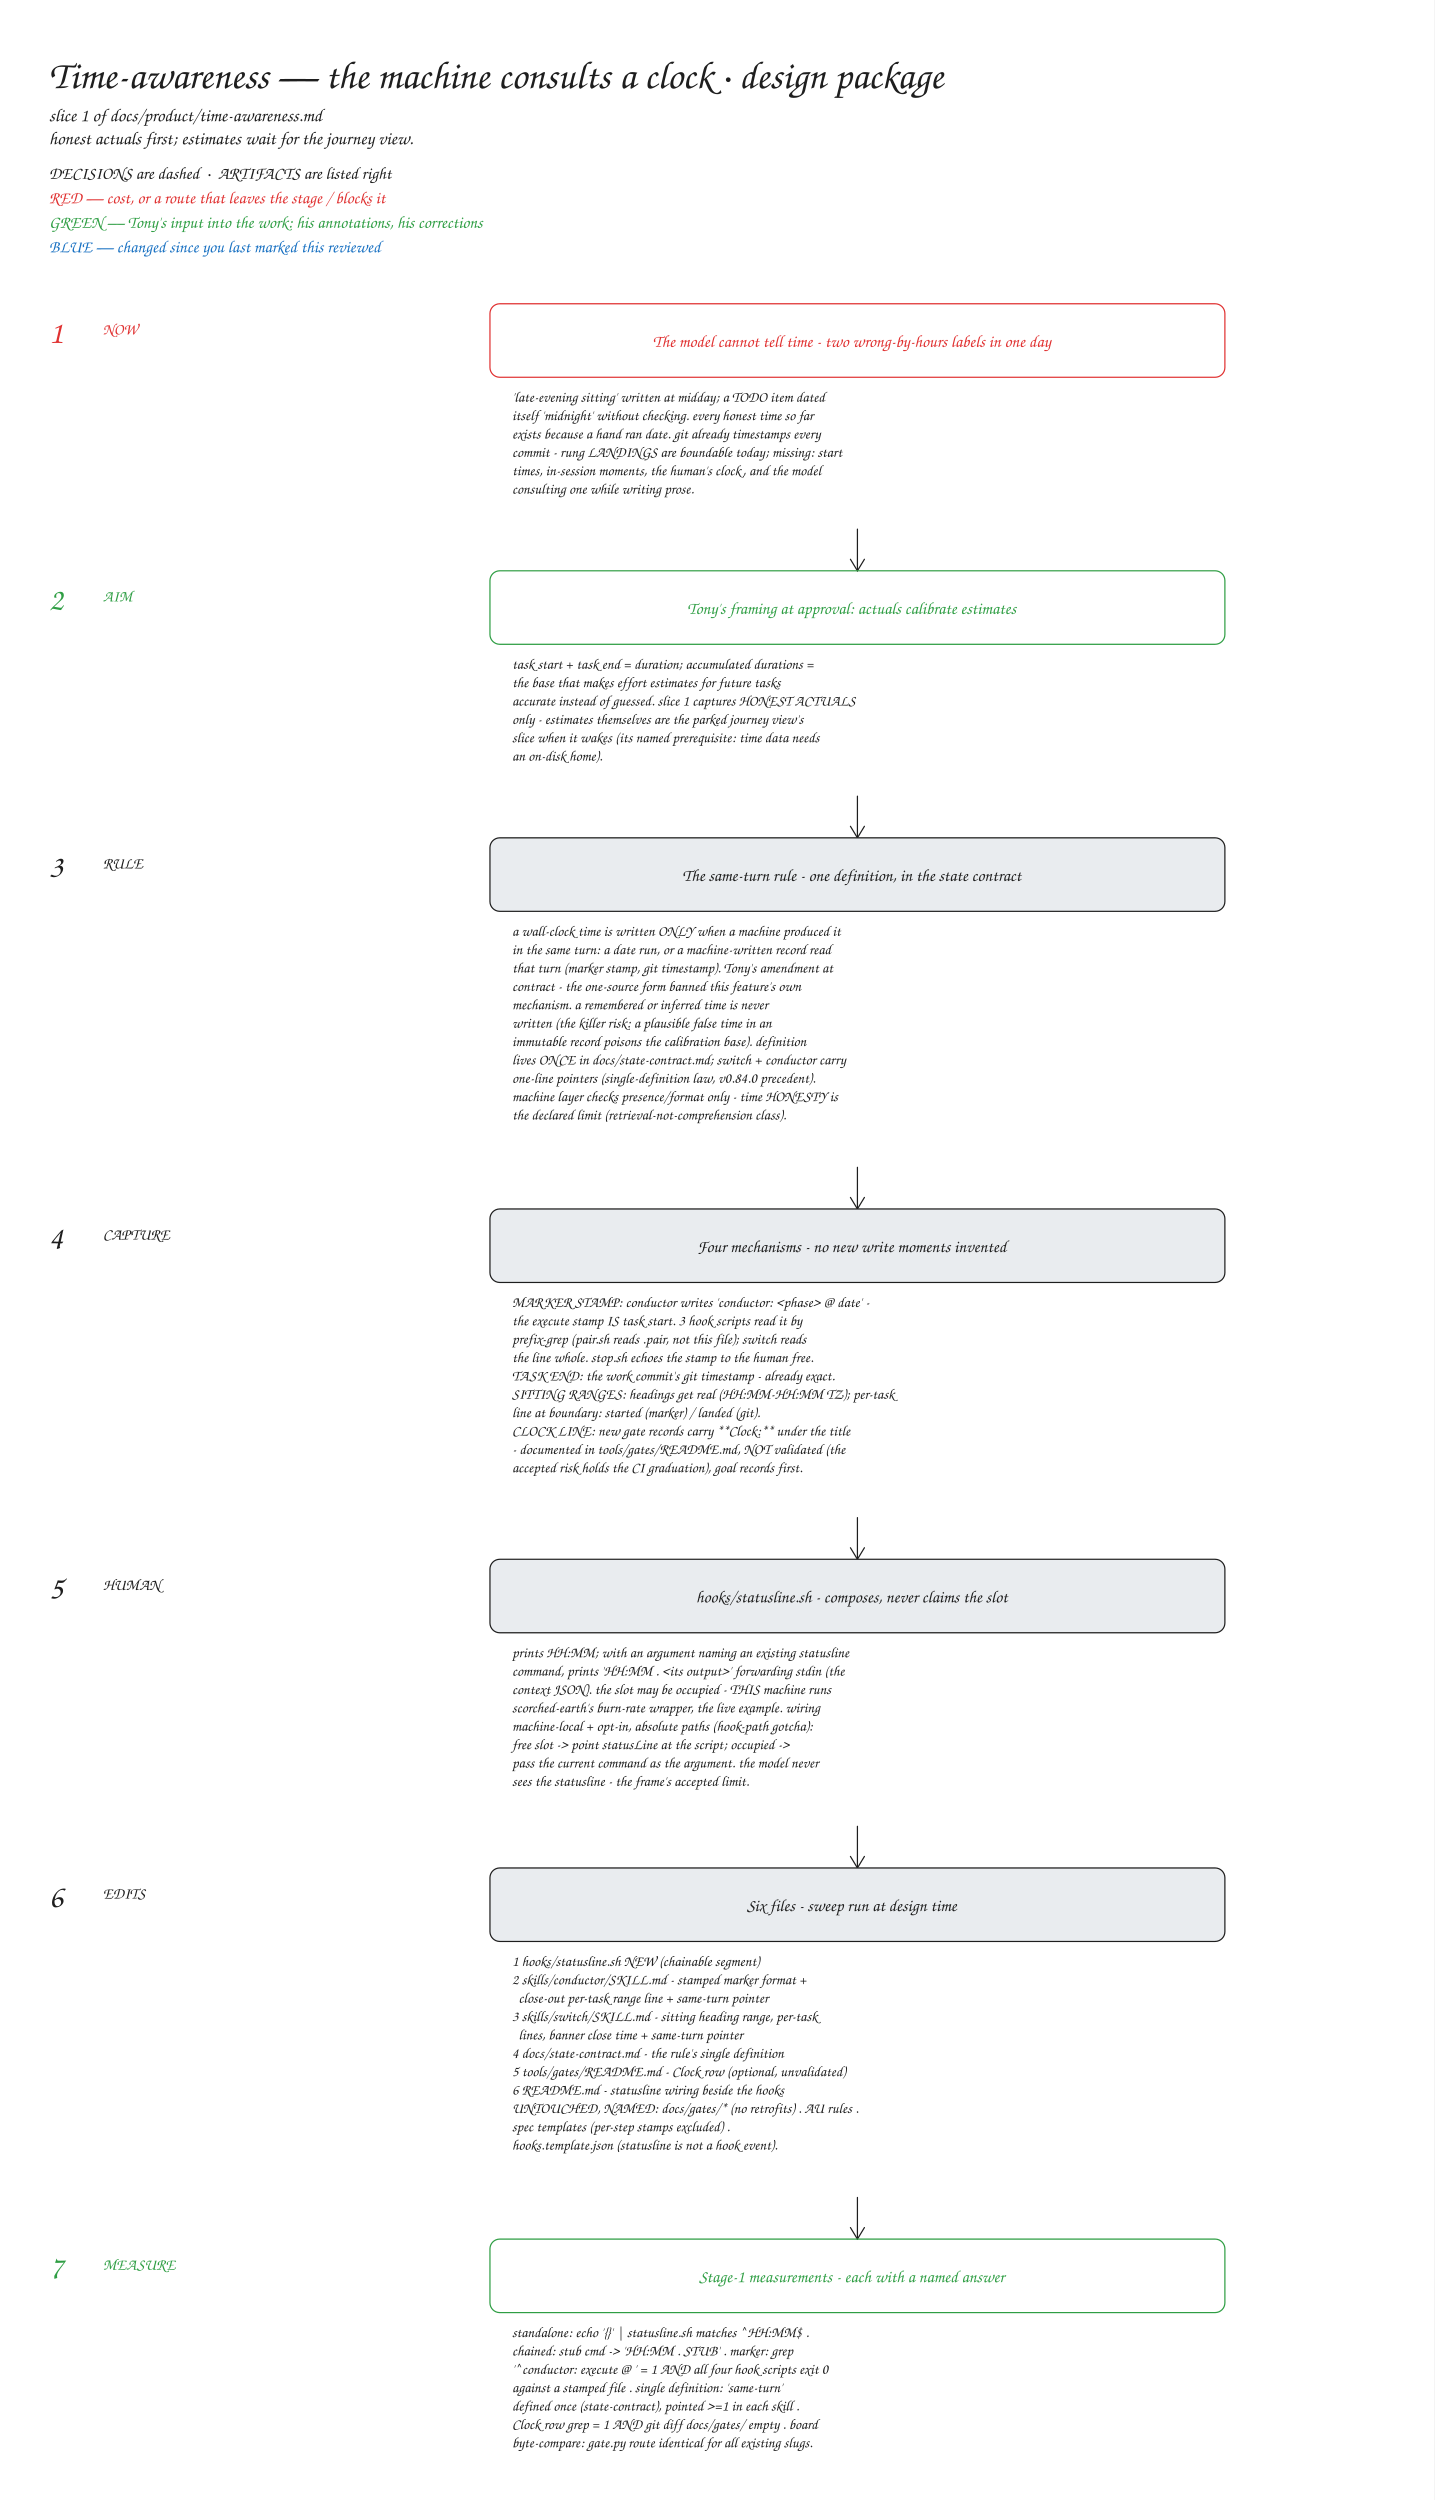
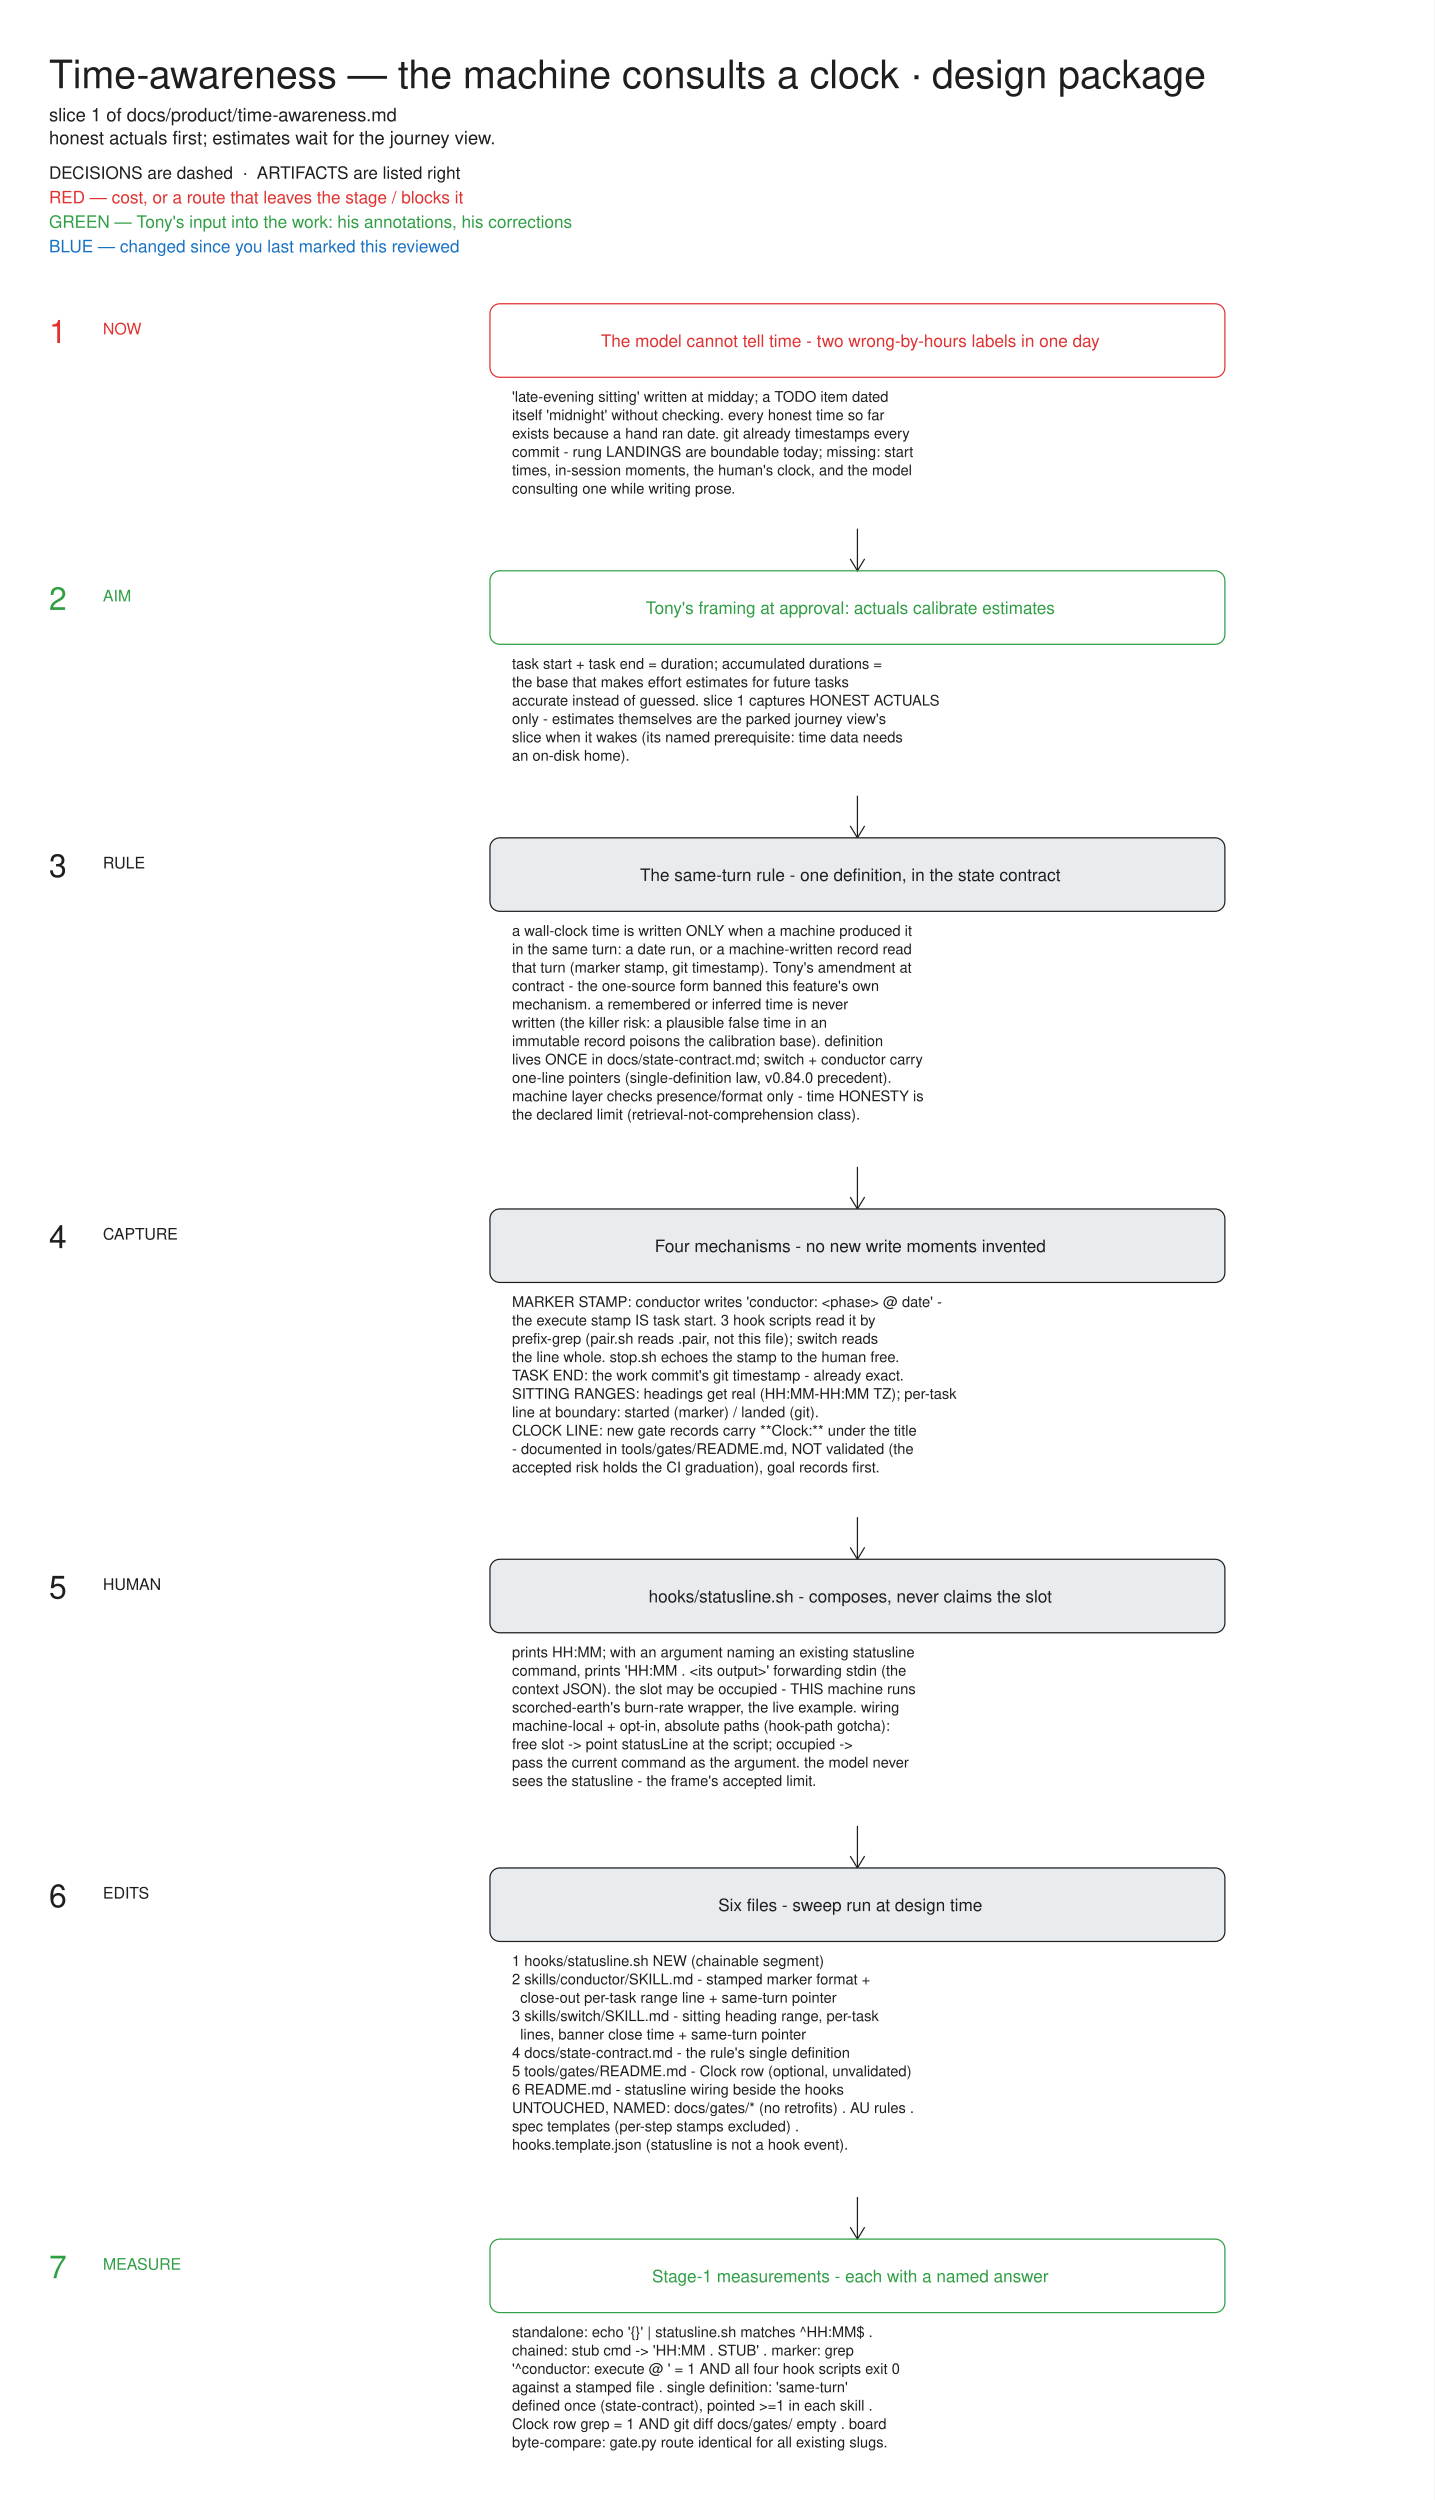
<svg xmlns="http://www.w3.org/2000/svg" width="1171" height="2041" viewBox="260 40 1171 2041">
  <rect x="260" y="40" width="1171" height="2041" fill="#ffffff" />
-   <text x="300.0" y="112.0" font-family="'Segoe Print','Bradley Hand','Chalkboard SE','Comic Sans MS',cursive" font-size="32" fill="#1e1e1e" text-anchor="start" xml:space="preserve">
+   <text x="300.0" y="112.0" font-family="Nunito,'Helvetica Neue',Helvetica,Arial,sans-serif" font-size="32" fill="#1e1e1e" text-anchor="start" xml:space="preserve">
    <tspan x="300.0" dy="0.0">Time-awareness — the machine consults a clock · design package</tspan>
  </text>
-   <text x="300.0" y="139.0" font-family="'Segoe Print','Bradley Hand','Chalkboard SE','Comic Sans MS',cursive" font-size="15" fill="#1e1e1e" text-anchor="start" xml:space="preserve">
+   <text x="300.0" y="139.0" font-family="Nunito,'Helvetica Neue',Helvetica,Arial,sans-serif" font-size="15" fill="#1e1e1e" text-anchor="start" xml:space="preserve">
    <tspan x="300.0" dy="0.0">slice 1 of docs/product/time-awareness.md</tspan>
    <tspan x="300.0" dy="18.8">honest actuals first; estimates wait for the journey view.</tspan>
  </text>
-   <text x="300.0" y="186.0" font-family="'Segoe Print','Bradley Hand','Chalkboard SE','Comic Sans MS',cursive" font-size="14" fill="#1e1e1e" text-anchor="start" xml:space="preserve">
+   <text x="300.0" y="186.0" font-family="Nunito,'Helvetica Neue',Helvetica,Arial,sans-serif" font-size="14" fill="#1e1e1e" text-anchor="start" xml:space="preserve">
    <tspan x="300.0" dy="0.0">DECISIONS are dashed  ·  ARTIFACTS are listed right</tspan>
  </text>
-   <text x="300.0" y="206.0" font-family="'Segoe Print','Bradley Hand','Chalkboard SE','Comic Sans MS',cursive" font-size="14" fill="#e03131" text-anchor="start" xml:space="preserve">
+   <text x="300.0" y="206.0" font-family="Nunito,'Helvetica Neue',Helvetica,Arial,sans-serif" font-size="14" fill="#e03131" text-anchor="start" xml:space="preserve">
    <tspan x="300.0" dy="0.0">RED — cost, or a route that leaves the stage / blocks it</tspan>
  </text>
-   <text x="300.0" y="226.0" font-family="'Segoe Print','Bradley Hand','Chalkboard SE','Comic Sans MS',cursive" font-size="14" fill="#2f9e44" text-anchor="start" xml:space="preserve">
+   <text x="300.0" y="226.0" font-family="Nunito,'Helvetica Neue',Helvetica,Arial,sans-serif" font-size="14" fill="#2f9e44" text-anchor="start" xml:space="preserve">
    <tspan x="300.0" dy="0.0">GREEN — Tony's input into the work: his annotations, his corrections</tspan>
  </text>
-   <text x="300.0" y="246.0" font-family="'Segoe Print','Bradley Hand','Chalkboard SE','Comic Sans MS',cursive" font-size="14" fill="#1971c2" text-anchor="start" xml:space="preserve">
+   <text x="300.0" y="246.0" font-family="Nunito,'Helvetica Neue',Helvetica,Arial,sans-serif" font-size="14" fill="#1971c2" text-anchor="start" xml:space="preserve">
    <tspan x="300.0" dy="0.0">BLUE — changed since you last marked this reviewed</tspan>
  </text>
-   <text x="300.0" y="320.0" font-family="'Segoe Print','Bradley Hand','Chalkboard SE','Comic Sans MS',cursive" font-size="26" fill="#e03131" text-anchor="start" xml:space="preserve">
+   <text x="300.0" y="320.0" font-family="Nunito,'Helvetica Neue',Helvetica,Arial,sans-serif" font-size="26" fill="#e03131" text-anchor="start" xml:space="preserve">
    <tspan x="300.0" dy="0.0">1</tspan>
  </text>
-   <text x="344.0" y="313.0" font-family="'Segoe Print','Bradley Hand','Chalkboard SE','Comic Sans MS',cursive" font-size="13" fill="#e03131" text-anchor="start" xml:space="preserve">
+   <text x="344.0" y="313.0" font-family="Nunito,'Helvetica Neue',Helvetica,Arial,sans-serif" font-size="13" fill="#e03131" text-anchor="start" xml:space="preserve">
    <tspan x="344.0" dy="0.0">NOW</tspan>
  </text>
  <rect x="660.0" y="288.0" width="600.0" height="60.0" rx="8" fill="none" stroke="#e03131" stroke-width="1" />
-   <text x="960.0" y="323.2" font-family="'Segoe Print','Bradley Hand','Chalkboard SE','Comic Sans MS',cursive" font-size="14" fill="#e03131" text-anchor="middle" xml:space="preserve">
+   <text x="960.0" y="323.2" font-family="Nunito,'Helvetica Neue',Helvetica,Arial,sans-serif" font-size="14" fill="#e03131" text-anchor="middle" xml:space="preserve">
    <tspan x="960.0" dy="0.0">The model cannot tell time - two wrong-by-hours labels in one day</tspan>
  </text>
-   <text x="678.0" y="368.0" font-family="'Segoe Print','Bradley Hand','Chalkboard SE','Comic Sans MS',cursive" font-size="12" fill="#1e1e1e" text-anchor="start" xml:space="preserve">
+   <text x="678.0" y="368.0" font-family="Nunito,'Helvetica Neue',Helvetica,Arial,sans-serif" font-size="12" fill="#1e1e1e" text-anchor="start" xml:space="preserve">
    <tspan x="678.0" dy="0.0">'late-evening sitting' written at midday; a TODO item dated</tspan>
    <tspan x="678.0" dy="15.0">itself 'midnight' without checking. every honest time so far</tspan>
    <tspan x="678.0" dy="15.0">exists because a hand ran date. git already timestamps every</tspan>
    <tspan x="678.0" dy="15.0">commit - rung LANDINGS are boundable today; missing: start</tspan>
    <tspan x="678.0" dy="15.0">times, in-session moments, the human's clock, and the model</tspan>
    <tspan x="678.0" dy="15.0">consulting one while writing prose.</tspan>
  </text>
  <polyline points="960.0,472.0 960.0,506.0" fill="none" stroke="#1e1e1e" stroke-width="1" stroke-linecap="round" stroke-linejoin="round" />
  <line x1="960.0" y1="506.0" x2="954.3" y2="496.6" stroke="#1e1e1e" stroke-width="1" stroke-linecap="round" />
  <line x1="960.0" y1="506.0" x2="965.7" y2="496.6" stroke="#1e1e1e" stroke-width="1" stroke-linecap="round" />
-   <text x="300.0" y="538.0" font-family="'Segoe Print','Bradley Hand','Chalkboard SE','Comic Sans MS',cursive" font-size="26" fill="#2f9e44" text-anchor="start" xml:space="preserve">
+   <text x="300.0" y="538.0" font-family="Nunito,'Helvetica Neue',Helvetica,Arial,sans-serif" font-size="26" fill="#2f9e44" text-anchor="start" xml:space="preserve">
    <tspan x="300.0" dy="0.0">2</tspan>
  </text>
-   <text x="344.0" y="531.0" font-family="'Segoe Print','Bradley Hand','Chalkboard SE','Comic Sans MS',cursive" font-size="13" fill="#2f9e44" text-anchor="start" xml:space="preserve">
+   <text x="344.0" y="531.0" font-family="Nunito,'Helvetica Neue',Helvetica,Arial,sans-serif" font-size="13" fill="#2f9e44" text-anchor="start" xml:space="preserve">
    <tspan x="344.0" dy="0.0">AIM</tspan>
  </text>
  <rect x="660.0" y="506.0" width="600.0" height="60.0" rx="8" fill="none" stroke="#2f9e44" stroke-width="1" />
-   <text x="960.0" y="541.2" font-family="'Segoe Print','Bradley Hand','Chalkboard SE','Comic Sans MS',cursive" font-size="14" fill="#2f9e44" text-anchor="middle" xml:space="preserve">
+   <text x="960.0" y="541.2" font-family="Nunito,'Helvetica Neue',Helvetica,Arial,sans-serif" font-size="14" fill="#2f9e44" text-anchor="middle" xml:space="preserve">
    <tspan x="960.0" dy="0.0">Tony's framing at approval: actuals calibrate estimates</tspan>
  </text>
-   <text x="678.0" y="586.0" font-family="'Segoe Print','Bradley Hand','Chalkboard SE','Comic Sans MS',cursive" font-size="12" fill="#1e1e1e" text-anchor="start" xml:space="preserve">
+   <text x="678.0" y="586.0" font-family="Nunito,'Helvetica Neue',Helvetica,Arial,sans-serif" font-size="12" fill="#1e1e1e" text-anchor="start" xml:space="preserve">
    <tspan x="678.0" dy="0.0">task start + task end = duration; accumulated durations =</tspan>
    <tspan x="678.0" dy="15.0">the base that makes effort estimates for future tasks</tspan>
    <tspan x="678.0" dy="15.0">accurate instead of guessed. slice 1 captures HONEST ACTUALS</tspan>
    <tspan x="678.0" dy="15.0">only - estimates themselves are the parked journey view's</tspan>
    <tspan x="678.0" dy="15.0">slice when it wakes (its named prerequisite: time data needs</tspan>
    <tspan x="678.0" dy="15.0">an on-disk home).</tspan>
  </text>
  <polyline points="960.0,690.0 960.0,724.0" fill="none" stroke="#1e1e1e" stroke-width="1" stroke-linecap="round" stroke-linejoin="round" />
  <line x1="960.0" y1="724.0" x2="954.3" y2="714.6" stroke="#1e1e1e" stroke-width="1" stroke-linecap="round" />
  <line x1="960.0" y1="724.0" x2="965.7" y2="714.6" stroke="#1e1e1e" stroke-width="1" stroke-linecap="round" />
-   <text x="300.0" y="756.0" font-family="'Segoe Print','Bradley Hand','Chalkboard SE','Comic Sans MS',cursive" font-size="26" fill="#1e1e1e" text-anchor="start" xml:space="preserve">
+   <text x="300.0" y="756.0" font-family="Nunito,'Helvetica Neue',Helvetica,Arial,sans-serif" font-size="26" fill="#1e1e1e" text-anchor="start" xml:space="preserve">
    <tspan x="300.0" dy="0.0">3</tspan>
  </text>
-   <text x="344.0" y="749.0" font-family="'Segoe Print','Bradley Hand','Chalkboard SE','Comic Sans MS',cursive" font-size="13" fill="#1e1e1e" text-anchor="start" xml:space="preserve">
+   <text x="344.0" y="749.0" font-family="Nunito,'Helvetica Neue',Helvetica,Arial,sans-serif" font-size="13" fill="#1e1e1e" text-anchor="start" xml:space="preserve">
    <tspan x="344.0" dy="0.0">RULE</tspan>
  </text>
  <rect x="660.0" y="724.0" width="600.0" height="60.0" rx="8" fill="#e9ecef" stroke="#1e1e1e" stroke-width="1" />
-   <text x="960.0" y="759.2" font-family="'Segoe Print','Bradley Hand','Chalkboard SE','Comic Sans MS',cursive" font-size="14" fill="#1e1e1e" text-anchor="middle" xml:space="preserve">
+   <text x="960.0" y="759.2" font-family="Nunito,'Helvetica Neue',Helvetica,Arial,sans-serif" font-size="14" fill="#1e1e1e" text-anchor="middle" xml:space="preserve">
    <tspan x="960.0" dy="0.0">The same-turn rule - one definition, in the state contract</tspan>
  </text>
-   <text x="678.0" y="804.0" font-family="'Segoe Print','Bradley Hand','Chalkboard SE','Comic Sans MS',cursive" font-size="12" fill="#1e1e1e" text-anchor="start" xml:space="preserve">
+   <text x="678.0" y="804.0" font-family="Nunito,'Helvetica Neue',Helvetica,Arial,sans-serif" font-size="12" fill="#1e1e1e" text-anchor="start" xml:space="preserve">
    <tspan x="678.0" dy="0.0">a wall-clock time is written ONLY when a machine produced it</tspan>
    <tspan x="678.0" dy="15.0">in the same turn: a date run, or a machine-written record read</tspan>
    <tspan x="678.0" dy="15.0">that turn (marker stamp, git timestamp). Tony's amendment at</tspan>
    <tspan x="678.0" dy="15.0">contract - the one-source form banned this feature's own</tspan>
    <tspan x="678.0" dy="15.0">mechanism. a remembered or inferred time is never</tspan>
    <tspan x="678.0" dy="15.0">written (the killer risk: a plausible false time in an</tspan>
    <tspan x="678.0" dy="15.0">immutable record poisons the calibration base). definition</tspan>
    <tspan x="678.0" dy="15.0">lives ONCE in docs/state-contract.md; switch + conductor carry</tspan>
    <tspan x="678.0" dy="15.0">one-line pointers (single-definition law, v0.84.0 precedent).</tspan>
    <tspan x="678.0" dy="15.0">machine layer checks presence/format only - time HONESTY is</tspan>
    <tspan x="678.0" dy="15.0">the declared limit (retrieval-not-comprehension class).</tspan>
  </text>
  <polyline points="960.0,993.0 960.0,1027.0" fill="none" stroke="#1e1e1e" stroke-width="1" stroke-linecap="round" stroke-linejoin="round" />
  <line x1="960.0" y1="1027.0" x2="954.3" y2="1017.6" stroke="#1e1e1e" stroke-width="1" stroke-linecap="round" />
  <line x1="960.0" y1="1027.0" x2="965.7" y2="1017.6" stroke="#1e1e1e" stroke-width="1" stroke-linecap="round" />
-   <text x="300.0" y="1059.0" font-family="'Segoe Print','Bradley Hand','Chalkboard SE','Comic Sans MS',cursive" font-size="26" fill="#1e1e1e" text-anchor="start" xml:space="preserve">
+   <text x="300.0" y="1059.0" font-family="Nunito,'Helvetica Neue',Helvetica,Arial,sans-serif" font-size="26" fill="#1e1e1e" text-anchor="start" xml:space="preserve">
    <tspan x="300.0" dy="0.0">4</tspan>
  </text>
-   <text x="344.0" y="1052.0" font-family="'Segoe Print','Bradley Hand','Chalkboard SE','Comic Sans MS',cursive" font-size="13" fill="#1e1e1e" text-anchor="start" xml:space="preserve">
+   <text x="344.0" y="1052.0" font-family="Nunito,'Helvetica Neue',Helvetica,Arial,sans-serif" font-size="13" fill="#1e1e1e" text-anchor="start" xml:space="preserve">
    <tspan x="344.0" dy="0.0">CAPTURE</tspan>
  </text>
  <rect x="660.0" y="1027.0" width="600.0" height="60.0" rx="8" fill="#e9ecef" stroke="#1e1e1e" stroke-width="1" />
-   <text x="960.0" y="1062.2" font-family="'Segoe Print','Bradley Hand','Chalkboard SE','Comic Sans MS',cursive" font-size="14" fill="#1e1e1e" text-anchor="middle" xml:space="preserve">
+   <text x="960.0" y="1062.2" font-family="Nunito,'Helvetica Neue',Helvetica,Arial,sans-serif" font-size="14" fill="#1e1e1e" text-anchor="middle" xml:space="preserve">
    <tspan x="960.0" dy="0.0">Four mechanisms - no new write moments invented</tspan>
  </text>
-   <text x="678.0" y="1107.0" font-family="'Segoe Print','Bradley Hand','Chalkboard SE','Comic Sans MS',cursive" font-size="12" fill="#1e1e1e" text-anchor="start" xml:space="preserve">
+   <text x="678.0" y="1107.0" font-family="Nunito,'Helvetica Neue',Helvetica,Arial,sans-serif" font-size="12" fill="#1e1e1e" text-anchor="start" xml:space="preserve">
    <tspan x="678.0" dy="0.0">MARKER STAMP: conductor writes 'conductor: &lt;phase&gt; @ date' -</tspan>
    <tspan x="678.0" dy="15.0">the execute stamp IS task start. 3 hook scripts read it by</tspan>
    <tspan x="678.0" dy="15.0">prefix-grep (pair.sh reads .pair, not this file); switch reads</tspan>
    <tspan x="678.0" dy="15.0">the line whole. stop.sh echoes the stamp to the human free.</tspan>
    <tspan x="678.0" dy="15.0">TASK END: the work commit's git timestamp - already exact.</tspan>
    <tspan x="678.0" dy="15.0">SITTING RANGES: headings get real (HH:MM-HH:MM TZ); per-task</tspan>
    <tspan x="678.0" dy="15.0">line at boundary: started (marker) / landed (git).</tspan>
    <tspan x="678.0" dy="15.0">CLOCK LINE: new gate records carry **Clock:** under the title</tspan>
    <tspan x="678.0" dy="15.0">- documented in tools/gates/README.md, NOT validated (the</tspan>
    <tspan x="678.0" dy="15.0">accepted risk holds the CI graduation), goal records first.</tspan>
  </text>
  <polyline points="960.0,1279.0 960.0,1313.0" fill="none" stroke="#1e1e1e" stroke-width="1" stroke-linecap="round" stroke-linejoin="round" />
  <line x1="960.0" y1="1313.0" x2="954.3" y2="1303.6" stroke="#1e1e1e" stroke-width="1" stroke-linecap="round" />
  <line x1="960.0" y1="1313.0" x2="965.7" y2="1303.6" stroke="#1e1e1e" stroke-width="1" stroke-linecap="round" />
-   <text x="300.0" y="1345.0" font-family="'Segoe Print','Bradley Hand','Chalkboard SE','Comic Sans MS',cursive" font-size="26" fill="#1e1e1e" text-anchor="start" xml:space="preserve">
+   <text x="300.0" y="1345.0" font-family="Nunito,'Helvetica Neue',Helvetica,Arial,sans-serif" font-size="26" fill="#1e1e1e" text-anchor="start" xml:space="preserve">
    <tspan x="300.0" dy="0.0">5</tspan>
  </text>
-   <text x="344.0" y="1338.0" font-family="'Segoe Print','Bradley Hand','Chalkboard SE','Comic Sans MS',cursive" font-size="13" fill="#1e1e1e" text-anchor="start" xml:space="preserve">
+   <text x="344.0" y="1338.0" font-family="Nunito,'Helvetica Neue',Helvetica,Arial,sans-serif" font-size="13" fill="#1e1e1e" text-anchor="start" xml:space="preserve">
    <tspan x="344.0" dy="0.0">HUMAN</tspan>
  </text>
  <rect x="660.0" y="1313.0" width="600.0" height="60.0" rx="8" fill="#e9ecef" stroke="#1e1e1e" stroke-width="1" />
-   <text x="960.0" y="1348.2" font-family="'Segoe Print','Bradley Hand','Chalkboard SE','Comic Sans MS',cursive" font-size="14" fill="#1e1e1e" text-anchor="middle" xml:space="preserve">
+   <text x="960.0" y="1348.2" font-family="Nunito,'Helvetica Neue',Helvetica,Arial,sans-serif" font-size="14" fill="#1e1e1e" text-anchor="middle" xml:space="preserve">
    <tspan x="960.0" dy="0.0">hooks/statusline.sh - composes, never claims the slot</tspan>
  </text>
-   <text x="678.0" y="1393.0" font-family="'Segoe Print','Bradley Hand','Chalkboard SE','Comic Sans MS',cursive" font-size="12" fill="#1e1e1e" text-anchor="start" xml:space="preserve">
+   <text x="678.0" y="1393.0" font-family="Nunito,'Helvetica Neue',Helvetica,Arial,sans-serif" font-size="12" fill="#1e1e1e" text-anchor="start" xml:space="preserve">
    <tspan x="678.0" dy="0.0">prints HH:MM; with an argument naming an existing statusline</tspan>
    <tspan x="678.0" dy="15.0">command, prints 'HH:MM . &lt;its output&gt;' forwarding stdin (the</tspan>
    <tspan x="678.0" dy="15.0">context JSON). the slot may be occupied - THIS machine runs</tspan>
    <tspan x="678.0" dy="15.0">scorched-earth's burn-rate wrapper, the live example. wiring</tspan>
    <tspan x="678.0" dy="15.0">machine-local + opt-in, absolute paths (hook-path gotcha):</tspan>
    <tspan x="678.0" dy="15.0">free slot -&gt; point statusLine at the script; occupied -&gt;</tspan>
    <tspan x="678.0" dy="15.0">pass the current command as the argument. the model never</tspan>
    <tspan x="678.0" dy="15.0">sees the statusline - the frame's accepted limit.</tspan>
  </text>
  <polyline points="960.0,1531.0 960.0,1565.0" fill="none" stroke="#1e1e1e" stroke-width="1" stroke-linecap="round" stroke-linejoin="round" />
  <line x1="960.0" y1="1565.0" x2="954.3" y2="1555.6" stroke="#1e1e1e" stroke-width="1" stroke-linecap="round" />
  <line x1="960.0" y1="1565.0" x2="965.7" y2="1555.6" stroke="#1e1e1e" stroke-width="1" stroke-linecap="round" />
-   <text x="300.0" y="1597.0" font-family="'Segoe Print','Bradley Hand','Chalkboard SE','Comic Sans MS',cursive" font-size="26" fill="#1e1e1e" text-anchor="start" xml:space="preserve">
+   <text x="300.0" y="1597.0" font-family="Nunito,'Helvetica Neue',Helvetica,Arial,sans-serif" font-size="26" fill="#1e1e1e" text-anchor="start" xml:space="preserve">
    <tspan x="300.0" dy="0.0">6</tspan>
  </text>
-   <text x="344.0" y="1590.0" font-family="'Segoe Print','Bradley Hand','Chalkboard SE','Comic Sans MS',cursive" font-size="13" fill="#1e1e1e" text-anchor="start" xml:space="preserve">
+   <text x="344.0" y="1590.0" font-family="Nunito,'Helvetica Neue',Helvetica,Arial,sans-serif" font-size="13" fill="#1e1e1e" text-anchor="start" xml:space="preserve">
    <tspan x="344.0" dy="0.0">EDITS</tspan>
  </text>
  <rect x="660.0" y="1565.0" width="600.0" height="60.0" rx="8" fill="#e9ecef" stroke="#1e1e1e" stroke-width="1" />
-   <text x="960.0" y="1600.2" font-family="'Segoe Print','Bradley Hand','Chalkboard SE','Comic Sans MS',cursive" font-size="14" fill="#1e1e1e" text-anchor="middle" xml:space="preserve">
+   <text x="960.0" y="1600.2" font-family="Nunito,'Helvetica Neue',Helvetica,Arial,sans-serif" font-size="14" fill="#1e1e1e" text-anchor="middle" xml:space="preserve">
    <tspan x="960.0" dy="0.0">Six files - sweep run at design time</tspan>
  </text>
-   <text x="678.0" y="1645.0" font-family="'Segoe Print','Bradley Hand','Chalkboard SE','Comic Sans MS',cursive" font-size="12" fill="#1e1e1e" text-anchor="start" xml:space="preserve">
+   <text x="678.0" y="1645.0" font-family="Nunito,'Helvetica Neue',Helvetica,Arial,sans-serif" font-size="12" fill="#1e1e1e" text-anchor="start" xml:space="preserve">
    <tspan x="678.0" dy="0.0">1 hooks/statusline.sh NEW (chainable segment)</tspan>
    <tspan x="678.0" dy="15.0">2 skills/conductor/SKILL.md - stamped marker format +</tspan>
    <tspan x="678.0" dy="15.0">  close-out per-task range line + same-turn pointer</tspan>
    <tspan x="678.0" dy="15.0">3 skills/switch/SKILL.md - sitting heading range, per-task</tspan>
    <tspan x="678.0" dy="15.0">  lines, banner close time + same-turn pointer</tspan>
    <tspan x="678.0" dy="15.0">4 docs/state-contract.md - the rule's single definition</tspan>
    <tspan x="678.0" dy="15.0">5 tools/gates/README.md - Clock row (optional, unvalidated)</tspan>
    <tspan x="678.0" dy="15.0">6 README.md - statusline wiring beside the hooks</tspan>
    <tspan x="678.0" dy="15.0">UNTOUCHED, NAMED: docs/gates/* (no retrofits) . AU rules .</tspan>
    <tspan x="678.0" dy="15.0">spec templates (per-step stamps excluded) .</tspan>
    <tspan x="678.0" dy="15.0">hooks.template.json (statusline is not a hook event).</tspan>
  </text>
  <polyline points="960.0,1834.0 960.0,1868.0" fill="none" stroke="#1e1e1e" stroke-width="1" stroke-linecap="round" stroke-linejoin="round" />
  <line x1="960.0" y1="1868.0" x2="954.3" y2="1858.6" stroke="#1e1e1e" stroke-width="1" stroke-linecap="round" />
  <line x1="960.0" y1="1868.0" x2="965.7" y2="1858.6" stroke="#1e1e1e" stroke-width="1" stroke-linecap="round" />
-   <text x="300.0" y="1900.0" font-family="'Segoe Print','Bradley Hand','Chalkboard SE','Comic Sans MS',cursive" font-size="26" fill="#2f9e44" text-anchor="start" xml:space="preserve">
+   <text x="300.0" y="1900.0" font-family="Nunito,'Helvetica Neue',Helvetica,Arial,sans-serif" font-size="26" fill="#2f9e44" text-anchor="start" xml:space="preserve">
    <tspan x="300.0" dy="0.0">7</tspan>
  </text>
-   <text x="344.0" y="1893.0" font-family="'Segoe Print','Bradley Hand','Chalkboard SE','Comic Sans MS',cursive" font-size="13" fill="#2f9e44" text-anchor="start" xml:space="preserve">
+   <text x="344.0" y="1893.0" font-family="Nunito,'Helvetica Neue',Helvetica,Arial,sans-serif" font-size="13" fill="#2f9e44" text-anchor="start" xml:space="preserve">
    <tspan x="344.0" dy="0.0">MEASURE</tspan>
  </text>
  <rect x="660.0" y="1868.0" width="600.0" height="60.0" rx="8" fill="none" stroke="#2f9e44" stroke-width="1" />
-   <text x="960.0" y="1903.2" font-family="'Segoe Print','Bradley Hand','Chalkboard SE','Comic Sans MS',cursive" font-size="14" fill="#2f9e44" text-anchor="middle" xml:space="preserve">
+   <text x="960.0" y="1903.2" font-family="Nunito,'Helvetica Neue',Helvetica,Arial,sans-serif" font-size="14" fill="#2f9e44" text-anchor="middle" xml:space="preserve">
    <tspan x="960.0" dy="0.0">Stage-1 measurements - each with a named answer</tspan>
  </text>
-   <text x="678.0" y="1948.0" font-family="'Segoe Print','Bradley Hand','Chalkboard SE','Comic Sans MS',cursive" font-size="12" fill="#1e1e1e" text-anchor="start" xml:space="preserve">
+   <text x="678.0" y="1948.0" font-family="Nunito,'Helvetica Neue',Helvetica,Arial,sans-serif" font-size="12" fill="#1e1e1e" text-anchor="start" xml:space="preserve">
    <tspan x="678.0" dy="0.0">standalone: echo '{}' | statusline.sh matches ^HH:MM$ .</tspan>
    <tspan x="678.0" dy="15.0">chained: stub cmd -&gt; 'HH:MM . STUB' . marker: grep</tspan>
    <tspan x="678.0" dy="15.0">'^conductor: execute @ ' = 1 AND all four hook scripts exit 0</tspan>
    <tspan x="678.0" dy="15.0">against a stamped file . single definition: 'same-turn'</tspan>
    <tspan x="678.0" dy="15.0">defined once (state-contract), pointed &gt;=1 in each skill .</tspan>
    <tspan x="678.0" dy="15.0">Clock row grep = 1 AND git diff docs/gates/ empty . board</tspan>
    <tspan x="678.0" dy="15.0">byte-compare: gate.py route identical for all existing slugs.</tspan>
  </text>
</svg>
